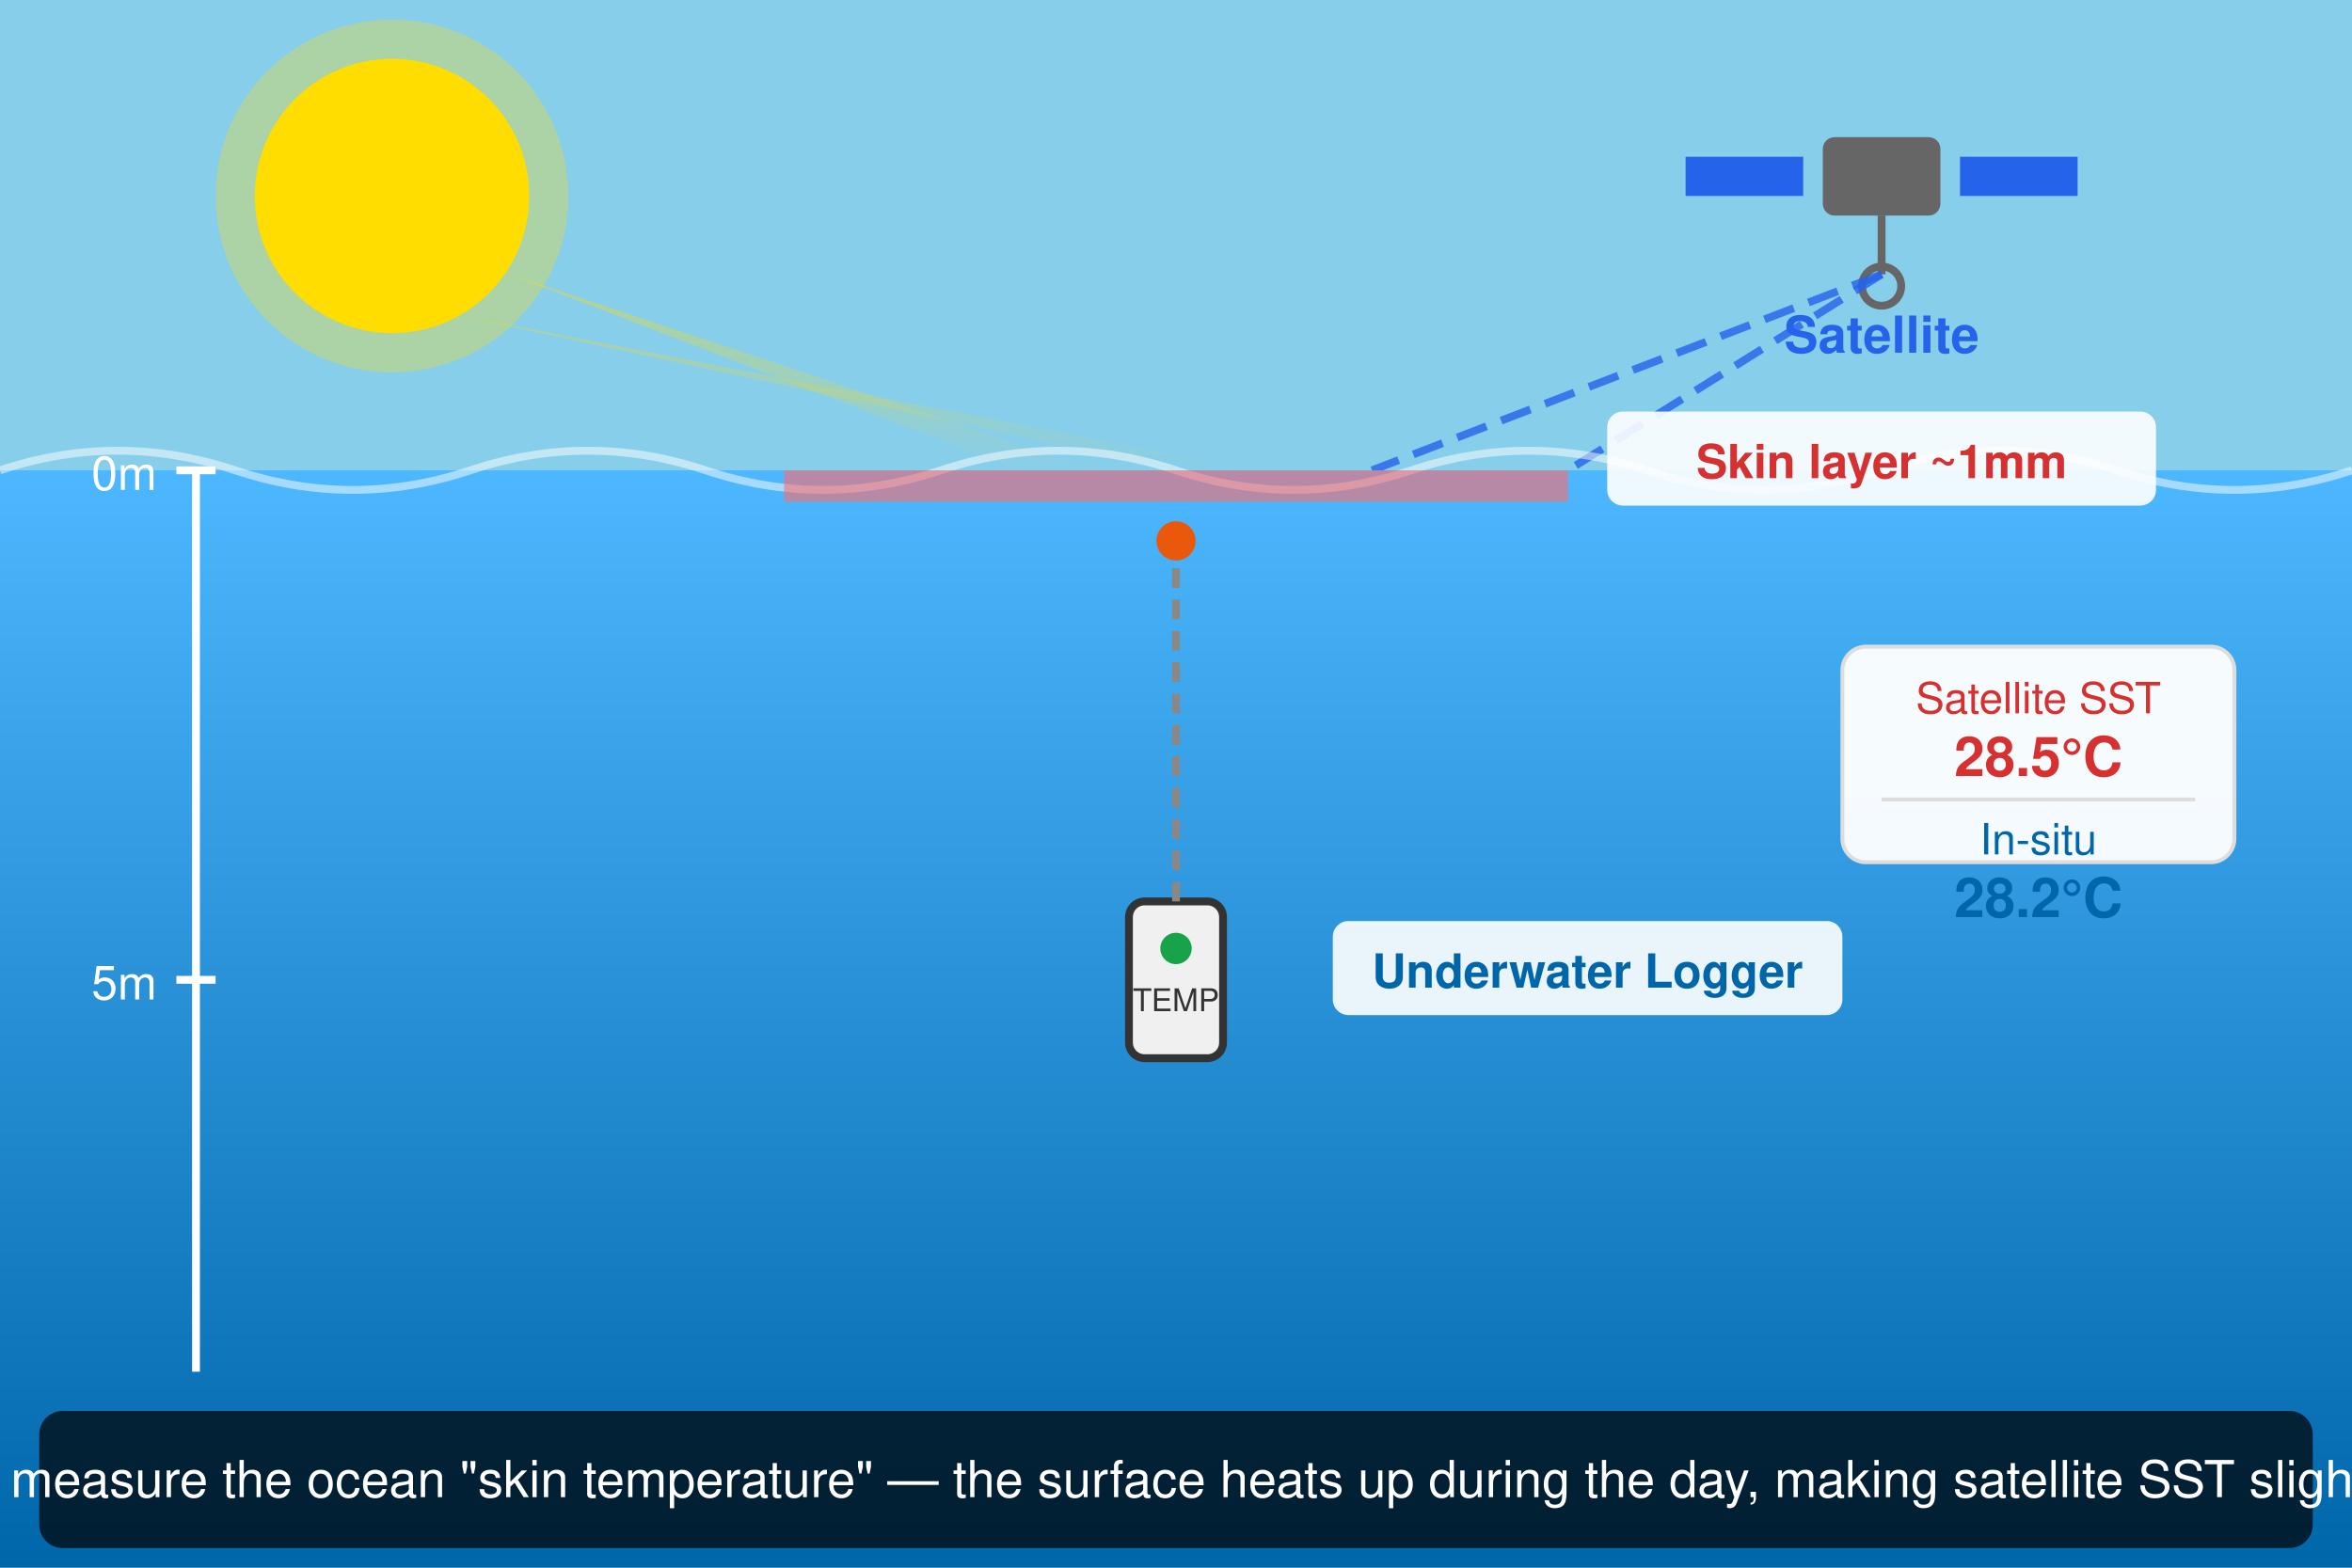
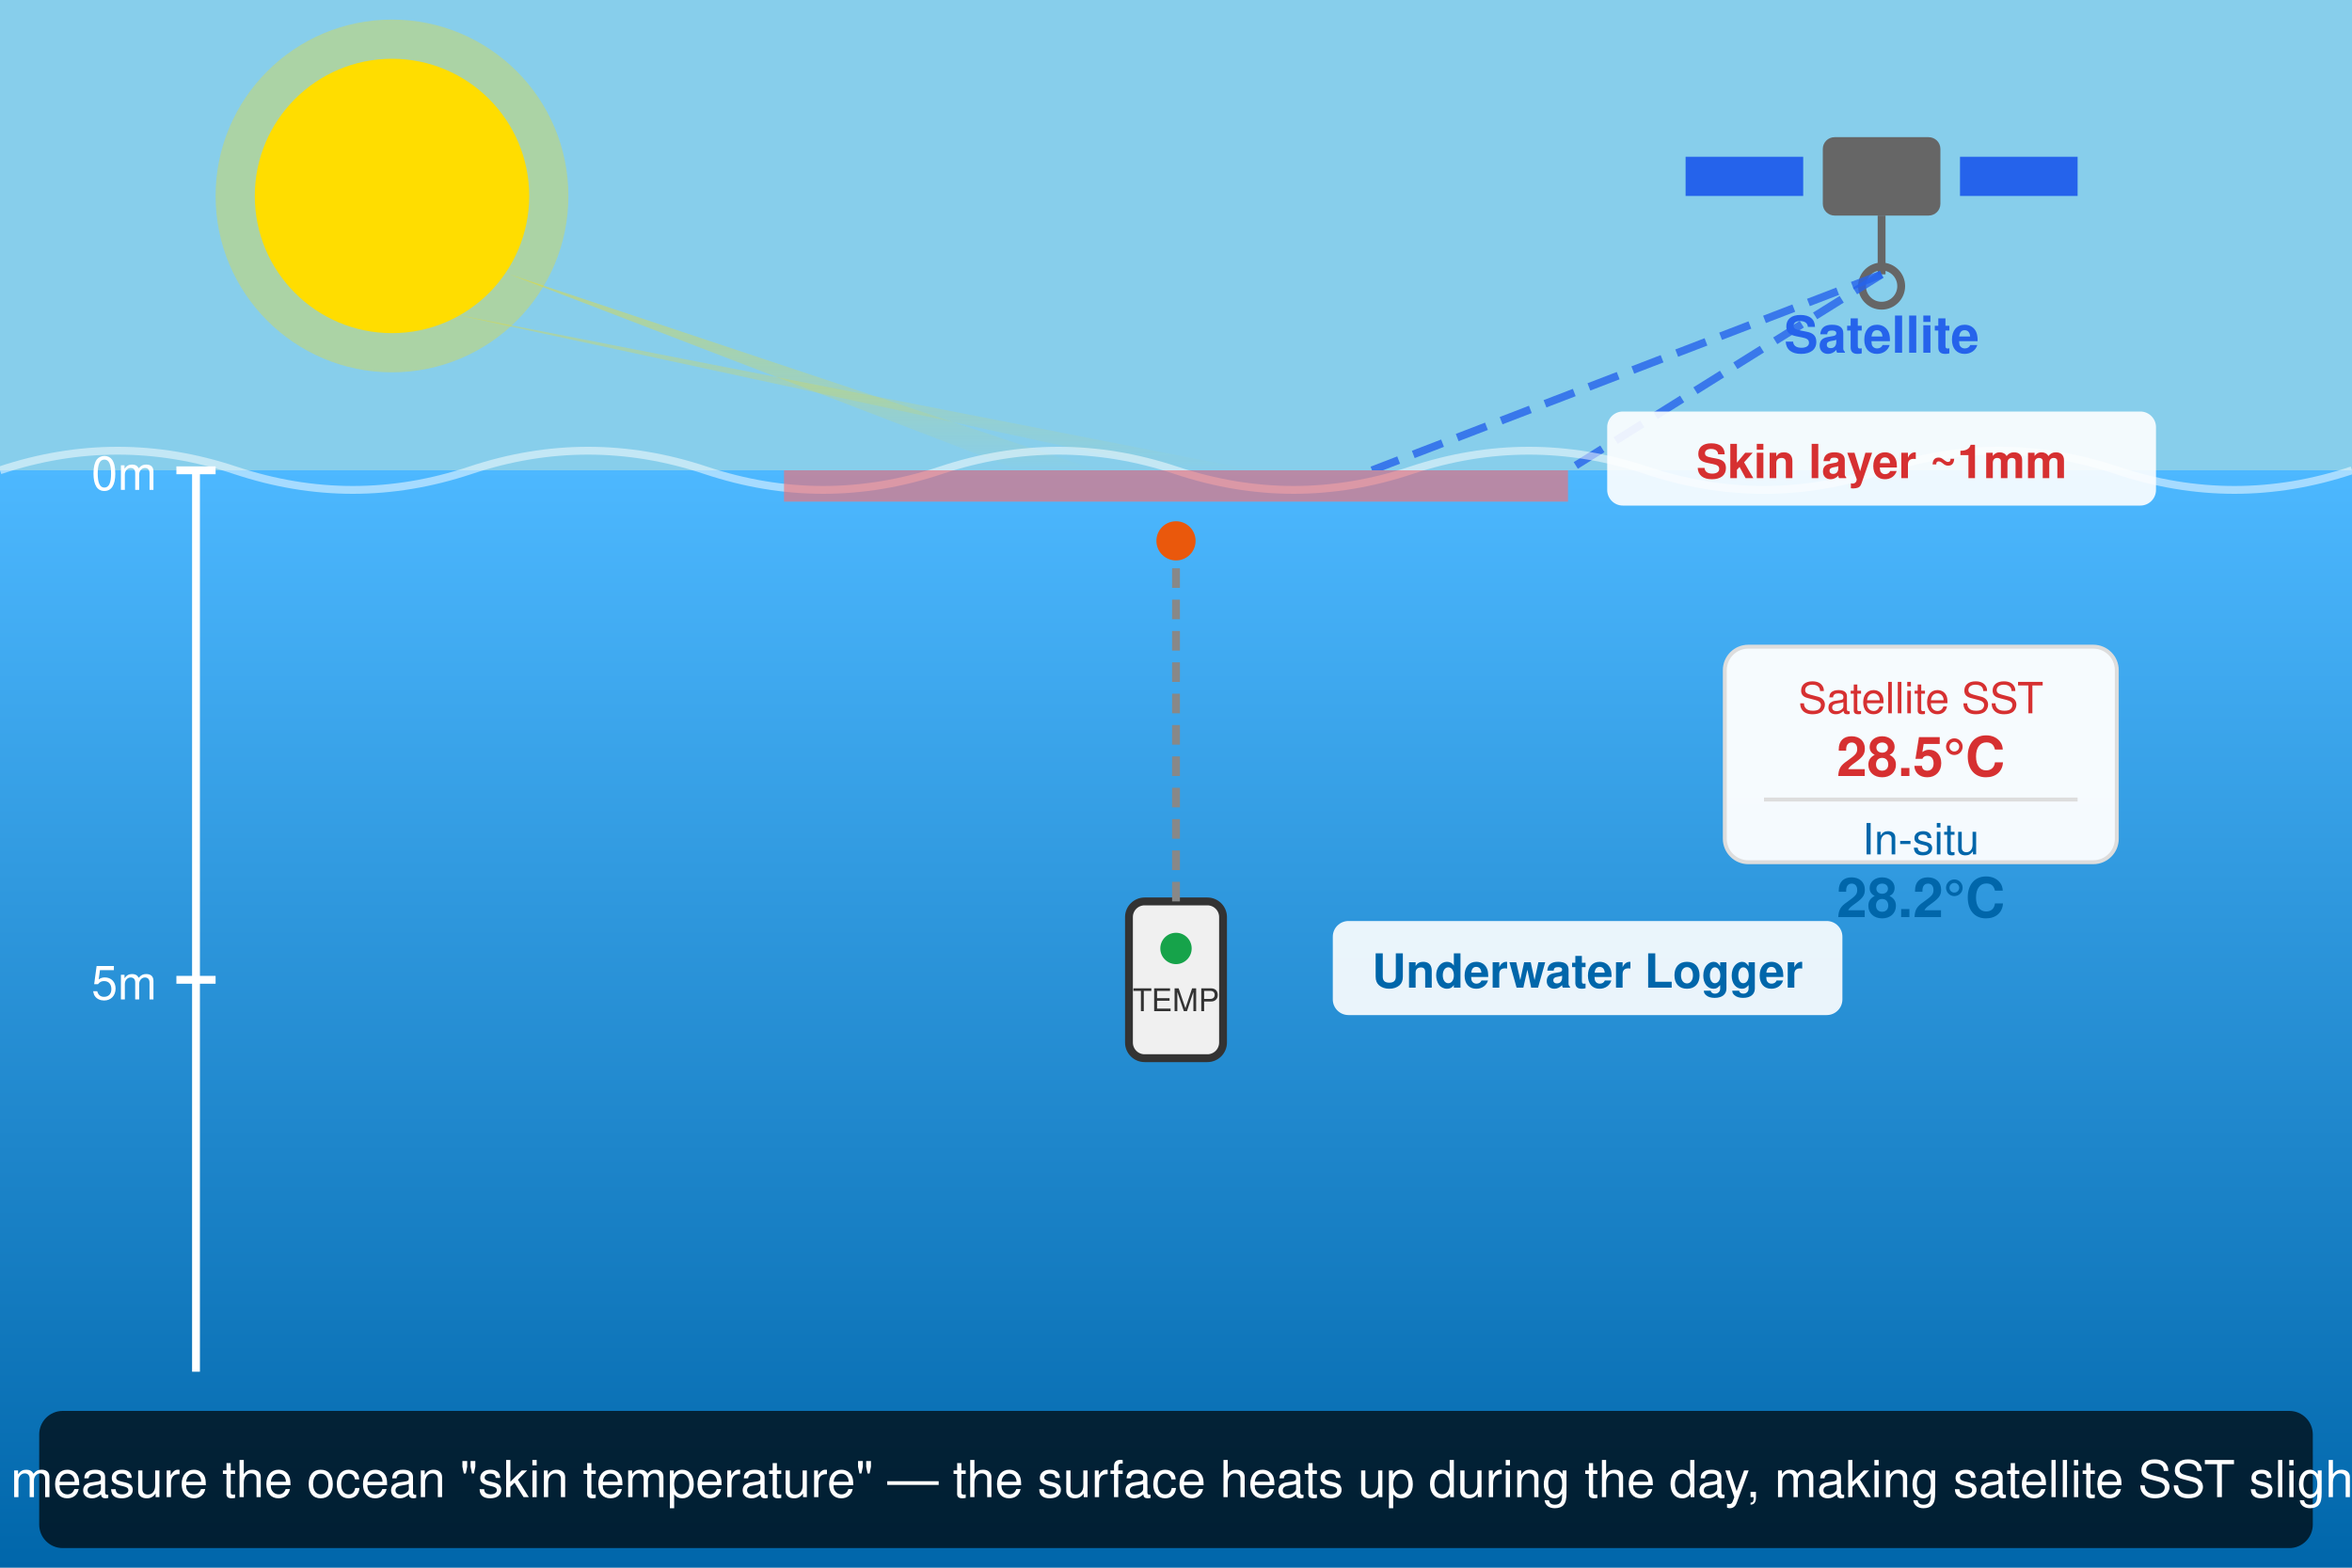
<svg xmlns="http://www.w3.org/2000/svg" viewBox="0 0 600 400" font-family="Helvetica, Arial, sans-serif">
  <defs>
    <linearGradient id="seaGrad" x1="0%" y1="0%" x2="0%" y2="100%">
      <stop offset="0%" style="stop-color:#4db8ff;stop-opacity:1" />
      <stop offset="100%" style="stop-color:#0066aa;stop-opacity:1" />
    </linearGradient>
    <linearGradient id="sunRay" x1="0%" y1="0%" x2="0%" y2="100%">
      <stop offset="0%" style="stop-color:#ffdd00;stop-opacity:0.8" />
      <stop offset="100%" style="stop-color:#ffdd00;stop-opacity:0" />
    </linearGradient>
  </defs>
  <rect x="0" y="0" width="600" height="120" fill="#87ceeb" />
  <circle cx="100" cy="50" r="35" fill="#ffdd00" />
  <circle cx="100" cy="50" r="45" fill="#ffdd00" opacity="0.3" />
  <polygon points="130,70 280,120 260,120" fill="url(#sunRay)" opacity="0.5" />
  <polygon points="115,80 320,120 300,120" fill="url(#sunRay)" opacity="0.4" />
  <g transform="translate(480, 45)">
    <rect x="-15" y="-10" width="30" height="20" fill="#666" rx="3" />
    <rect x="-50" y="-5" width="30" height="10" fill="#2563eb" />
    <rect x="20" y="-5" width="30" height="10" fill="#2563eb" />
    <line x1="0" y1="10" x2="0" y2="25" stroke="#666" stroke-width="2" />
    <circle cx="0" cy="28" r="5" fill="none" stroke="#666" stroke-width="2" />
  </g>
  <line x1="480" y1="70" x2="350" y2="120" stroke="#2563eb" stroke-width="2" stroke-dasharray="8,4" opacity="0.8" />
  <line x1="480" y1="70" x2="400" y2="120" stroke="#2563eb" stroke-width="2" stroke-dasharray="8,4" opacity="0.8" />
  <rect x="0" y="120" width="600" height="280" fill="url(#seaGrad)" />
  <path d="M0,120 Q30,110 60,120 T120,120 T180,120 T240,120 T300,120 T360,120 T420,120 T480,120 T540,120 T600,120" fill="none" stroke="#fff" stroke-width="2" opacity="0.5" />
  <rect x="200" y="120" width="200" height="8" fill="#ff6b6b" opacity="0.6" />
  <g transform="translate(300, 250)">
    <rect x="-12" y="-20" width="24" height="40" fill="#f0f0f0" stroke="#333" stroke-width="2" rx="4" />
    <circle cx="0" cy="-8" r="4" fill="#16a34a" />
    <text x="0" y="8" text-anchor="middle" font-size="8" fill="#333">TEMP</text>
  </g>
  <line x1="300" y1="230" x2="300" y2="140" stroke="#888" stroke-width="2" stroke-dasharray="5,3" />
  <circle cx="300" cy="138" r="5" fill="#ea580c" />
  <line x1="50" y1="120" x2="50" y2="350" stroke="#fff" stroke-width="2" />
  <line x1="45" y1="120" x2="55" y2="120" stroke="#fff" stroke-width="2" />
  <line x1="45" y1="250" x2="55" y2="250" stroke="#fff" stroke-width="2" />
  <text x="40" y="125" text-anchor="end" font-size="12" fill="#fff">0m</text>
  <text x="40" y="255" text-anchor="end" font-size="12" fill="#fff">5m</text>
  <text x="480" y="90" text-anchor="middle" font-size="13" fill="#2563eb" font-weight="bold">Satellite</text>
  <rect x="410" y="105" width="140" height="24" fill="rgba(255,255,255,0.9)" rx="4" />
  <text x="480" y="122" text-anchor="middle" font-size="12" fill="#d63031" font-weight="bold">Skin layer ~1mm</text>
  <rect x="340" y="235" width="130" height="24" fill="rgba(255,255,255,0.9)" rx="4" />
  <text x="405" y="252" text-anchor="middle" font-size="12" fill="#0066aa" font-weight="bold">Underwater Logger</text>
-   <g transform="translate(520, 180)">
+   <g transform="translate(490, 180)">
    <rect x="-50" y="-15" width="100" height="55" fill="rgba(255,255,255,0.95)" rx="6" stroke="#ddd" />
    <text x="0" y="2" text-anchor="middle" font-size="11" fill="#d63031">Satellite SST</text>
    <text x="0" y="18" text-anchor="middle" font-size="14" fill="#d63031" font-weight="bold">28.5°C</text>
    <line x1="-40" y1="24" x2="40" y2="24" stroke="#ddd" />
    <text x="0" y="38" text-anchor="middle" font-size="11" fill="#0066aa">In-situ</text>
    <text x="0" y="54" text-anchor="middle" font-size="14" fill="#0066aa" font-weight="bold">28.2°C</text>
  </g>
  <rect x="10" y="360" width="580" height="35" fill="rgba(0,0,0,0.7)" rx="6" />
  <text x="300" y="382" text-anchor="middle" font-size="13" fill="#fff">
    Satellites measure the ocean "skin temperature" — the surface heats up during the day, making satellite SST slightly higher
  </text>
</svg>
